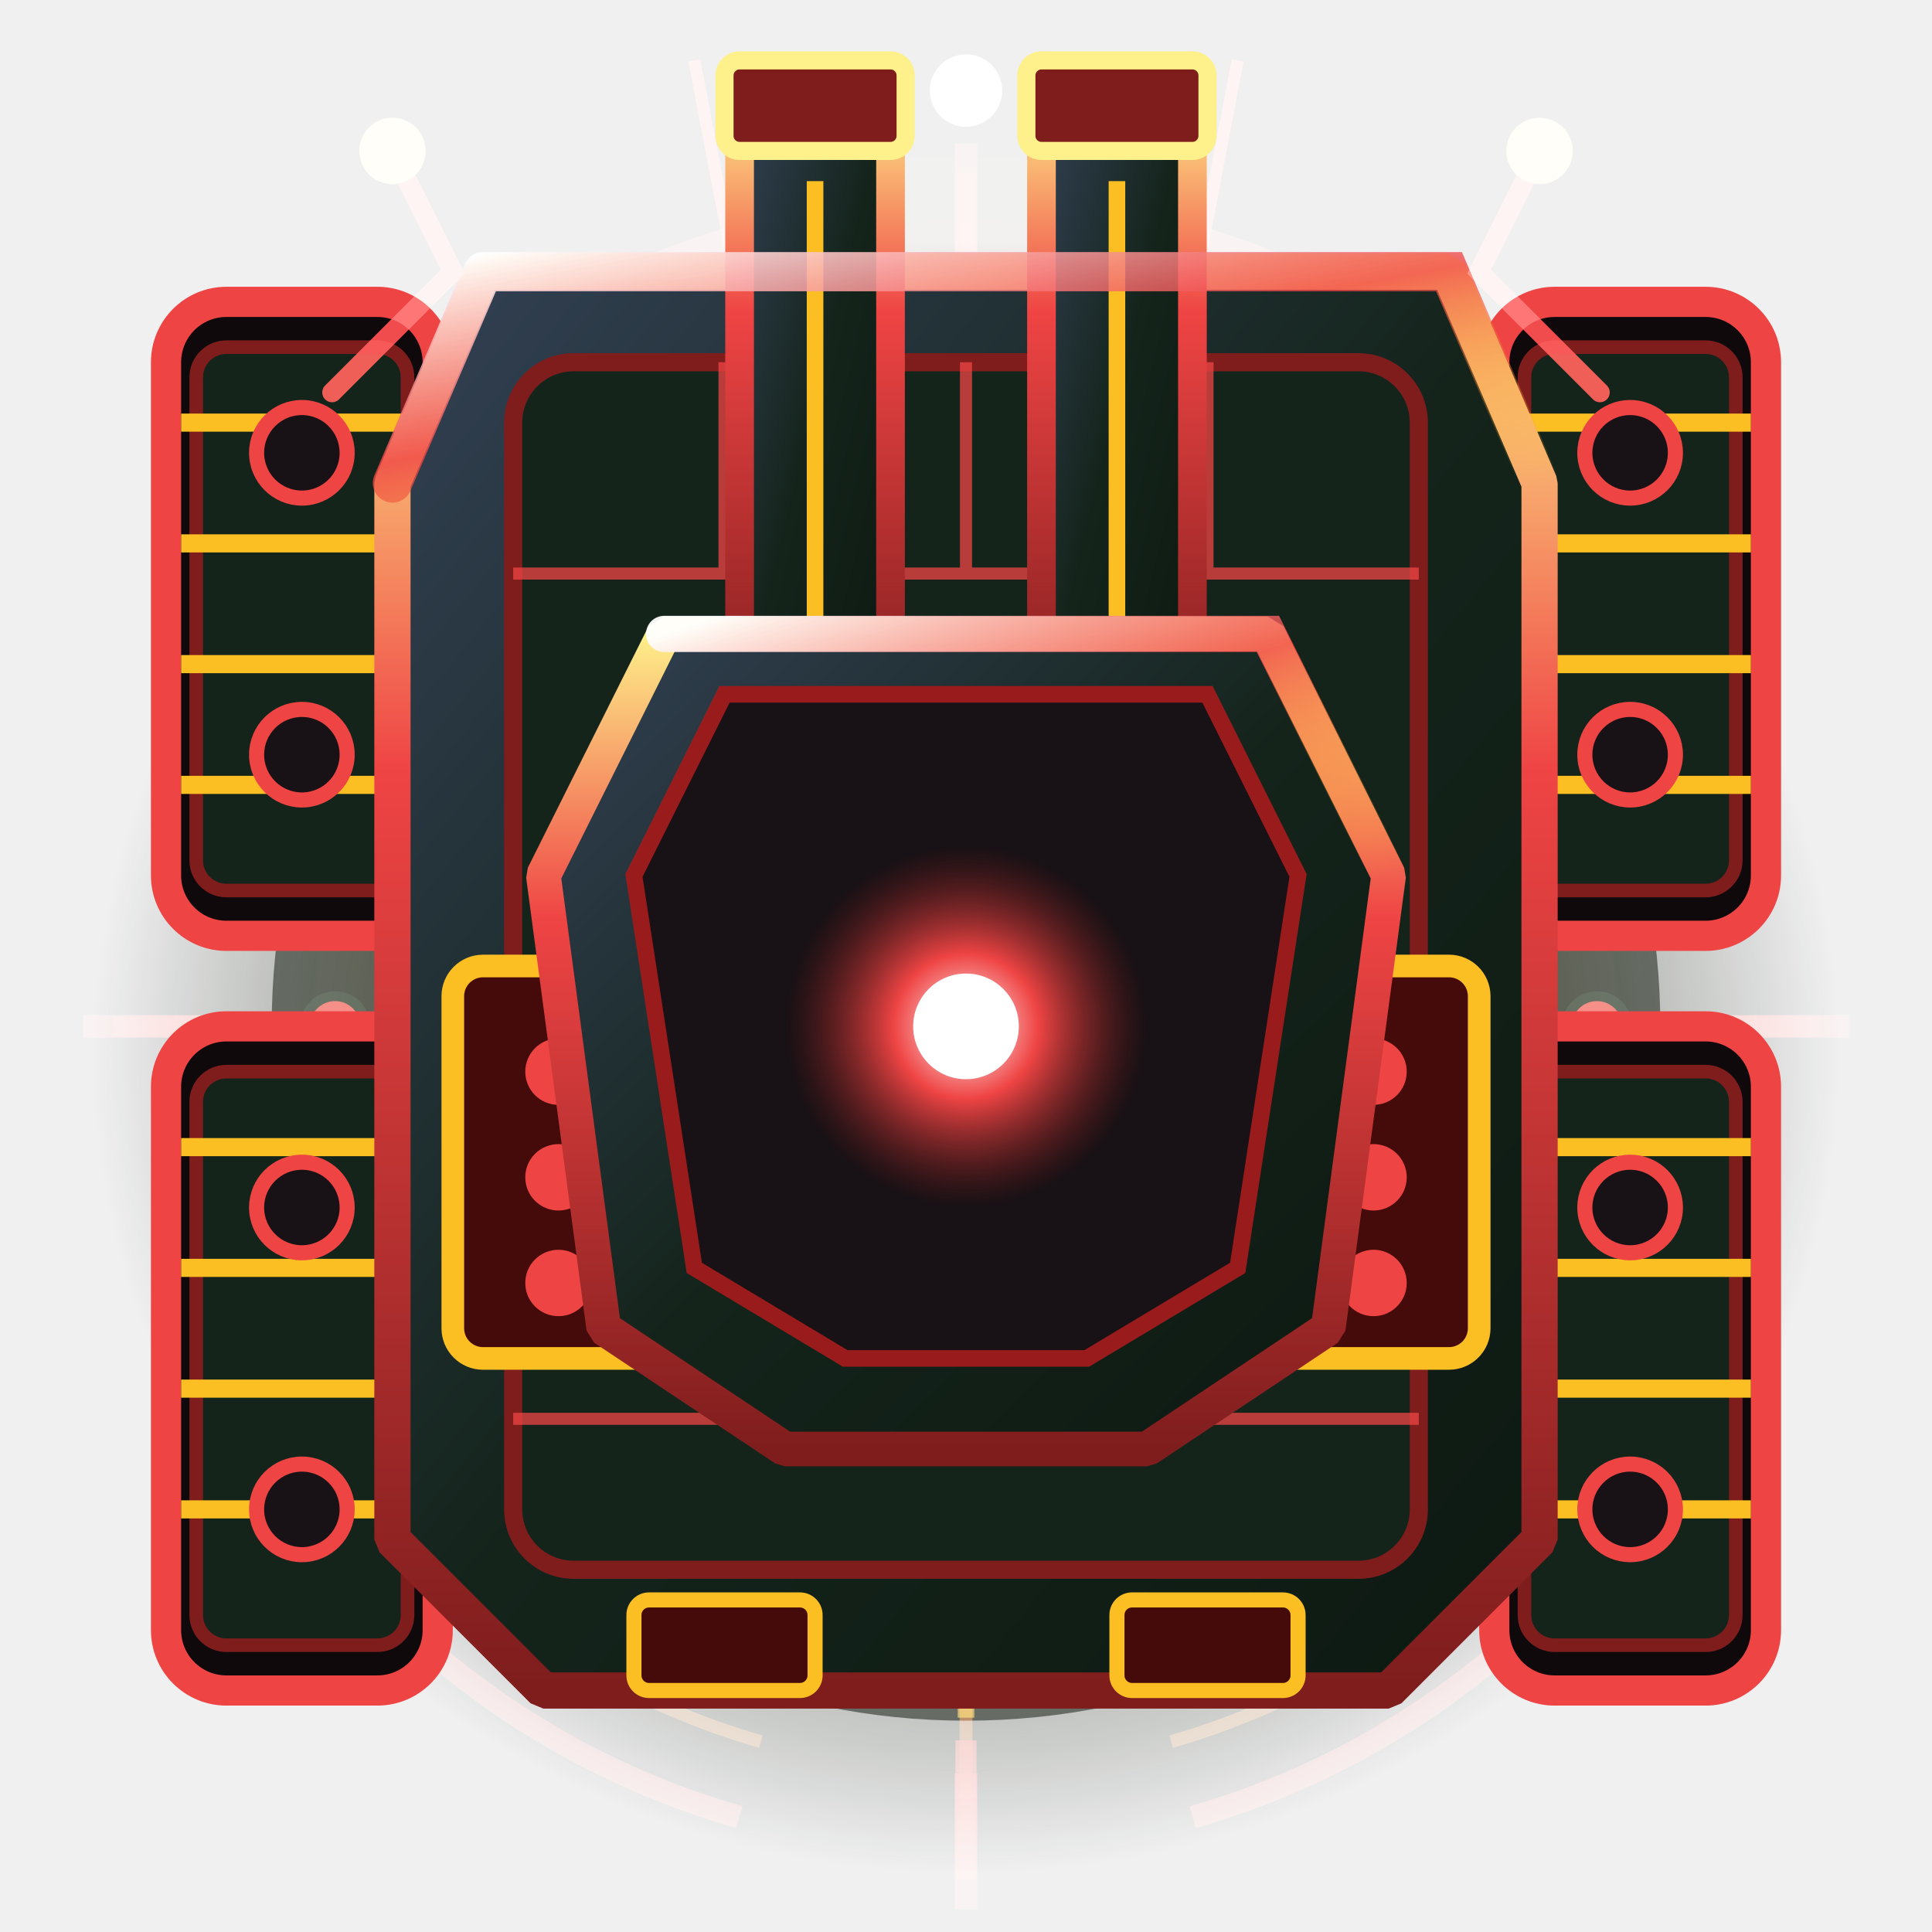
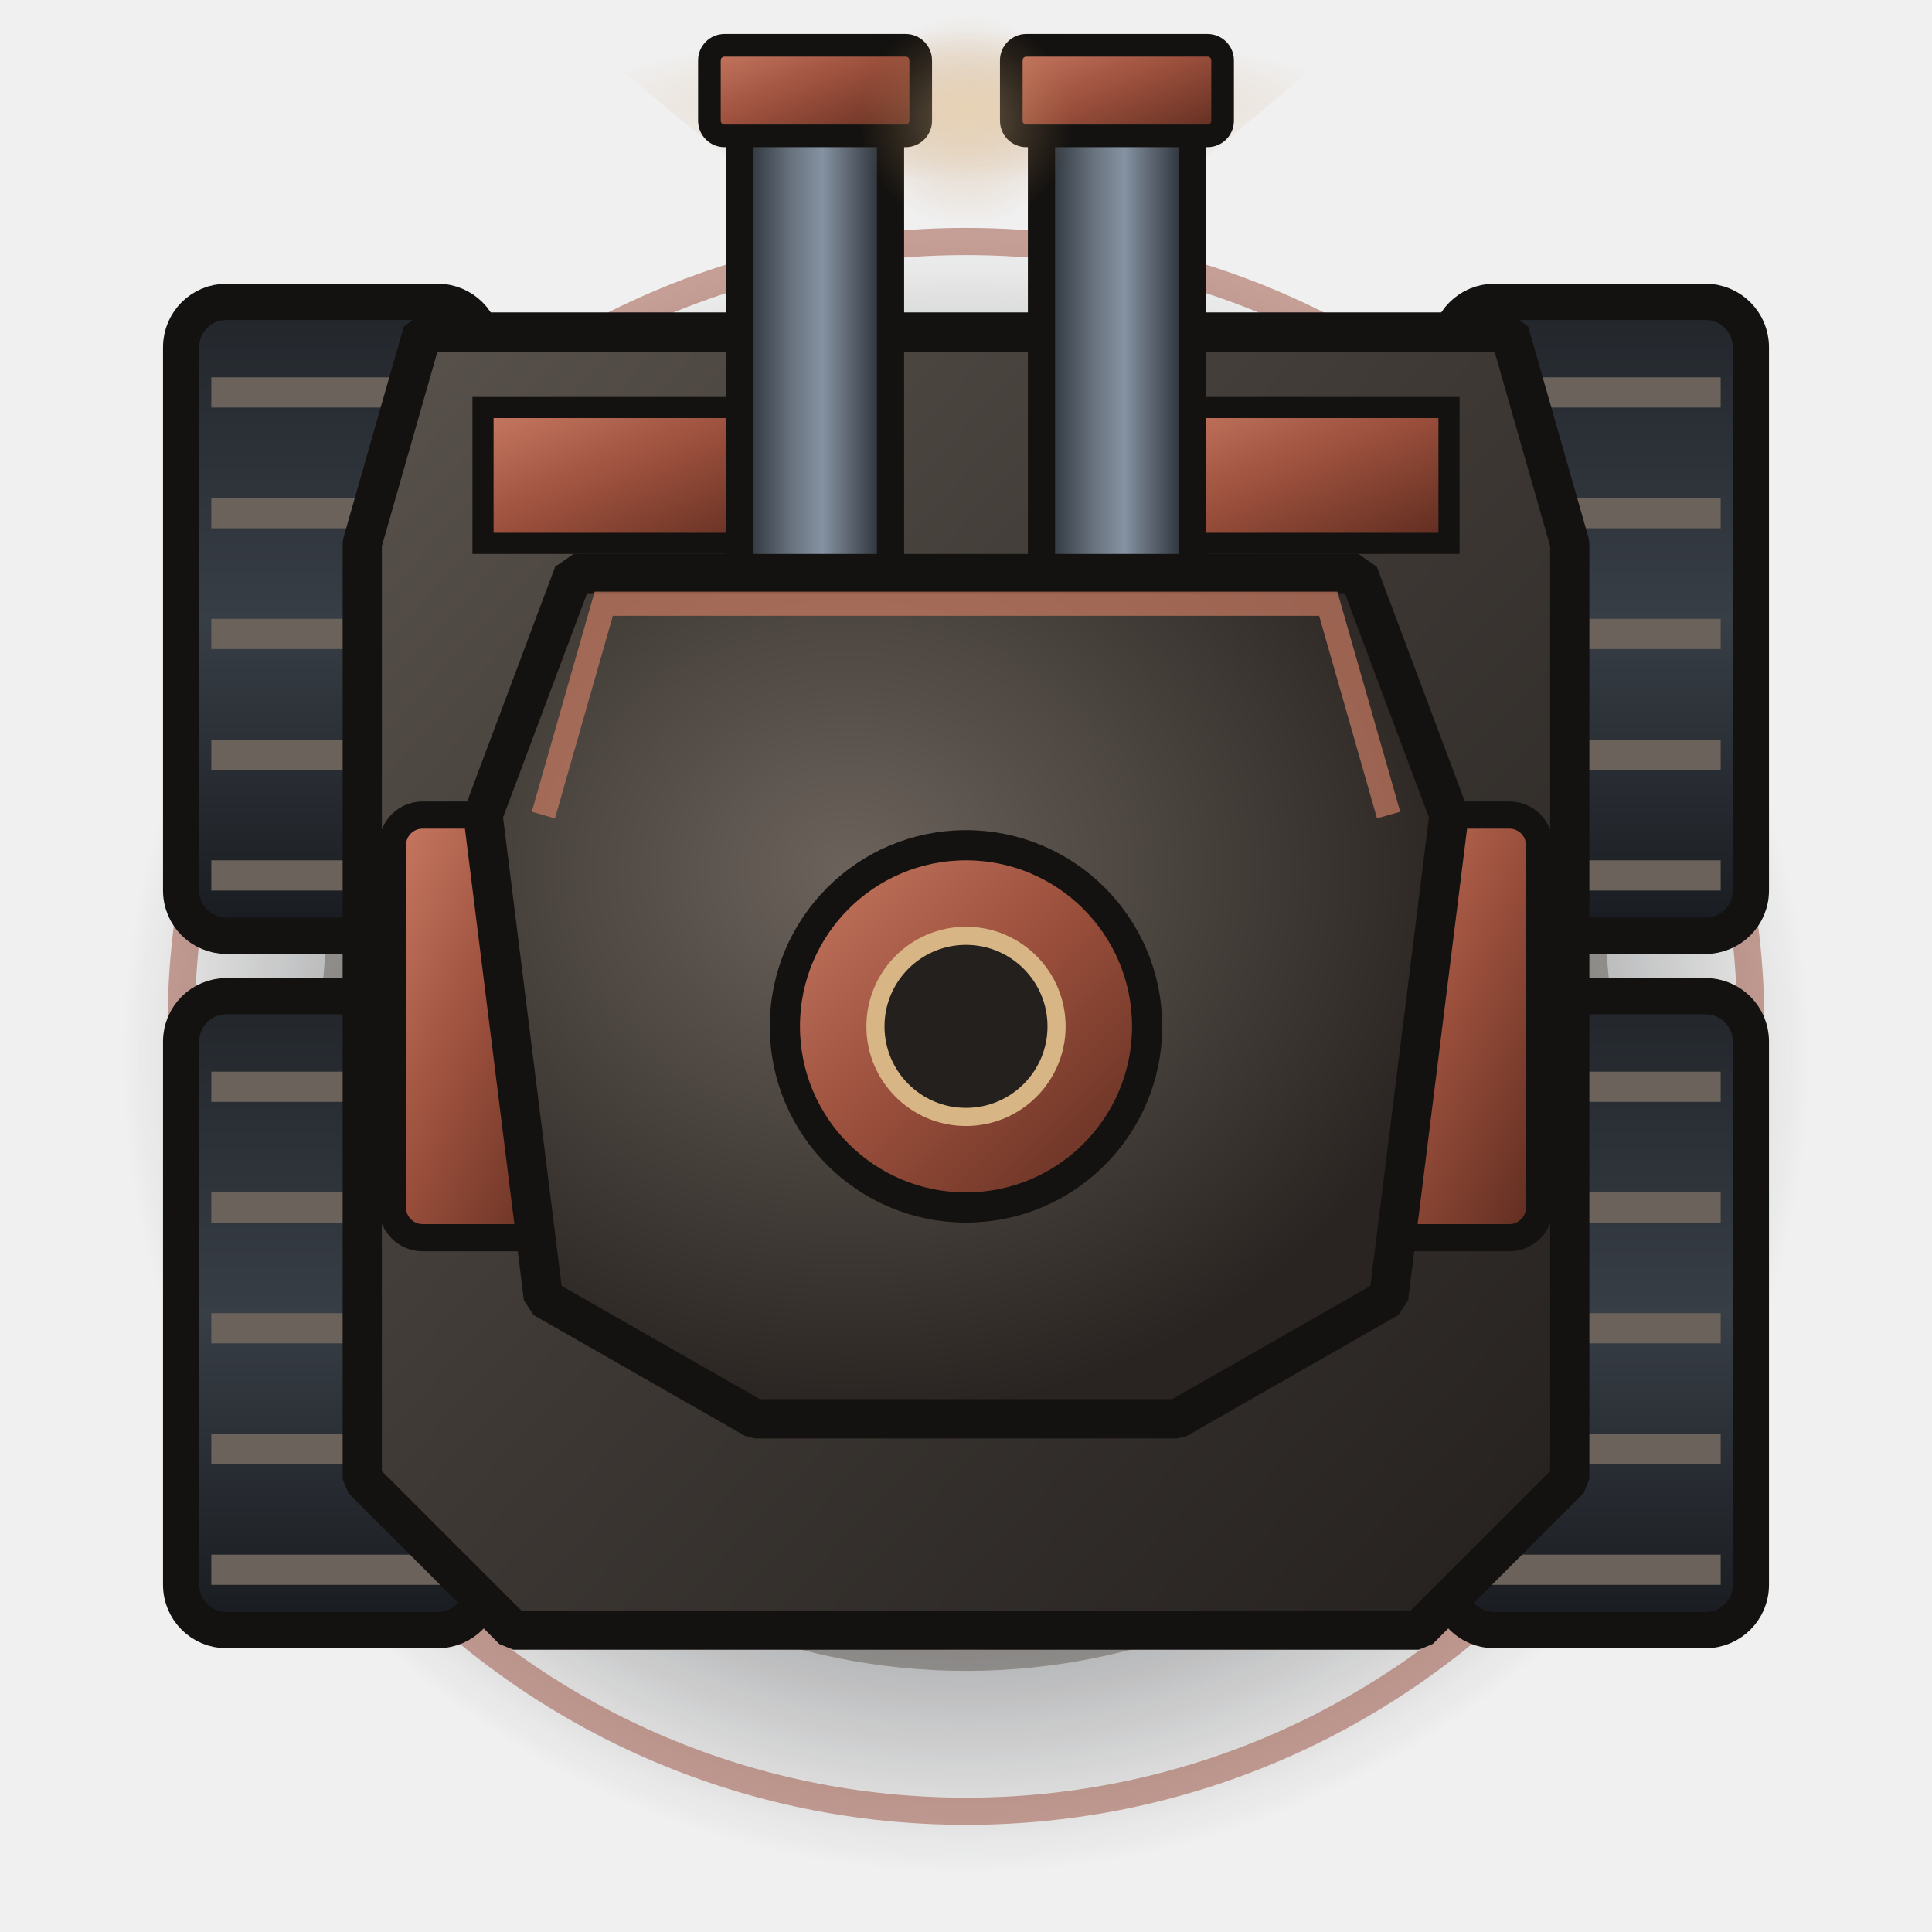
- <svg xmlns="http://www.w3.org/2000/svg" viewBox="0 0 128 128" fill="none" data-rig-id="enemy-mammoth-rig" data-root-anchor="64,68" data-has-aura="true">
+ <svg xmlns="http://www.w3.org/2000/svg" viewBox="0 0 128 128" width="128" height="128">
  <defs>
-     <radialGradient id="mm-shadow-grad" cx="50%" cy="50%" r="50%">
-       <stop offset="0%" stop-color="#0b1610" stop-opacity="0.78" />
-       <stop offset="65%" stop-color="#0d1912" stop-opacity="0.38" />
-       <stop offset="100%" stop-color="#0d1912" stop-opacity="0" />
+     <radialGradient id="tb-shadow" cx="50%" cy="50%" r="50%">
+       <stop offset="0%" stop-color="#0b0d10" stop-opacity="0.72" />
+       <stop offset="68%" stop-color="#111419" stop-opacity="0.32" />
+       <stop offset="100%" stop-color="#111419" stop-opacity="0" />
    </radialGradient>
-     <radialGradient id="mm-aura-field" cx="50%" cy="50%" r="50%">
-       <stop offset="0%" stop-color="#ef4444" stop-opacity="0.32" />
-       <stop offset="58%" stop-color="#fbbf24" stop-opacity="0.14" />
-       <stop offset="100%" stop-color="#0d1912" stop-opacity="0" />
+     <linearGradient id="blued-hull" x1="0" y1="0" x2="1" y2="1">
+       <stop offset="0%" stop-color="#5c6878" />
+       <stop offset="45%" stop-color="#3f4854" />
+       <stop offset="100%" stop-color="#252b33" />
+     </linearGradient>
+     <radialGradient id="blued-turret" cx="38%" cy="35%" r="65%">
+       <stop offset="0%" stop-color="#6e7c8f" />
+       <stop offset="55%" stop-color="#444e5c" />
+       <stop offset="100%" stop-color="#262c35" />
    </radialGradient>
-     <linearGradient id="mm-hull-obsidian" x1="0%" y1="0%" x2="100%" y2="100%">
-       <stop offset="0%" stop-color="#334155" />
-       <stop offset="50%" stop-color="#14241b" />
-       <stop offset="100%" stop-color="#0d1912" />
+     <linearGradient id="tungsten-plate" x1="0" y1="0" x2="1" y2="1">
+       <stop offset="0%" stop-color="#738294" />
+       <stop offset="50%" stop-color="#4e5968" />
+       <stop offset="100%" stop-color="#2c333d" />
    </linearGradient>
-     <linearGradient id="mm-crimson-edge" x1="0%" y1="0%" x2="0%" y2="100%">
-       <stop offset="0%" stop-color="#fef08a" />
-       <stop offset="35%" stop-color="#ef4444" />
-       <stop offset="100%" stop-color="#7f1d1d" />
+     <linearGradient id="enemy-cast-hull" x1="0" y1="0" x2="1" y2="1">
+       <stop offset="0%" stop-color="#59524c" />
+       <stop offset="48%" stop-color="#3d3834" />
+       <stop offset="100%" stop-color="#24201e" />
    </linearGradient>
-     <linearGradient id="mm-rim-glow" x1="0%" y1="0%" x2="100%" y2="100%">
-       <stop offset="0%" stop-color="#ffffff" stop-opacity="0.95" />
-       <stop offset="45%" stop-color="#ef4444" stop-opacity="0.8" />
-       <stop offset="100%" stop-color="#fbbf24" stop-opacity="0" />
+     <radialGradient id="enemy-cast-turret" cx="38%" cy="35%" r="65%">
+       <stop offset="0%" stop-color="#6b625b" />
+       <stop offset="55%" stop-color="#47413c" />
+       <stop offset="100%" stop-color="#292421" />
+     </radialGradient>
+     <linearGradient id="steel-barrel" x1="0" y1="0" x2="1" y2="0">
+       <stop offset="0%" stop-color="#23282e" />
+       <stop offset="35%" stop-color="#697480" />
+       <stop offset="55%" stop-color="#8592a1" />
+       <stop offset="100%" stop-color="#1e2228" />
    </linearGradient>
-     <radialGradient id="mm-core-glow" cx="50%" cy="50%" r="50%">
-       <stop offset="0%" stop-color="#ffffff" />
-       <stop offset="40%" stop-color="#ef4444" />
-       <stop offset="100%" stop-color="#7f1d1d" stop-opacity="0" />
+     <linearGradient id="steel-tread" x1="0" y1="0" x2="0" y2="1">
+       <stop offset="0%" stop-color="#22262b" />
+       <stop offset="50%" stop-color="#383e46" />
+       <stop offset="100%" stop-color="#181b1f" />
+     </linearGradient>
+     <linearGradient id="brass-trim" x1="0" y1="0" x2="1" y2="1">
+       <stop offset="0%" stop-color="#d8b584" />
+       <stop offset="50%" stop-color="#b0804c" />
+       <stop offset="100%" stop-color="#634524" />
+     </linearGradient>
+     <linearGradient id="primer-trim" x1="0" y1="0" x2="1" y2="1">
+       <stop offset="0%" stop-color="#c97a63" />
+       <stop offset="50%" stop-color="#994e3b" />
+       <stop offset="100%" stop-color="#5c2b1f" />
+     </linearGradient>
+     <radialGradient id="warm-muzzle" cx="50%" cy="50%" r="50%">
+       <stop offset="0%" stop-color="#e3c598" stop-opacity="0.42" />
+       <stop offset="100%" stop-color="#c48f5a" stop-opacity="0" />
    </radialGradient>
  </defs>
-   <g id="part-shadow-cast" data-pivot="64,70" data-parent="root" data-z-index="1" data-blend="multiply" style="mix-blend-mode: multiply">
-     <ellipse cx="64" cy="70" rx="58" ry="54" fill="url(#mm-shadow-grad)" />
-     <ellipse cx="64" cy="68" rx="46" ry="46" fill="#0b1610" fill-opacity="0.52" />
+   <g id="part-shadow-cast" data-pivot="64,70" data-blend="multiply">
+     <ellipse cx="64" cy="70" rx="56" ry="54" fill="url(#tb-shadow)" />
  </g>
-   <g id="part-aura-ring-outer" data-pivot="64,68" data-parent="root" data-z-index="4" data-blend="screen" data-motion="spin-cw" style="mix-blend-mode: screen">
-     <circle cx="64" cy="68" r="58" fill="url(#mm-aura-field)" />
-     <path fill="none" stroke="#ef4444" stroke-width="1.5" stroke-opacity="0.72" d="M116.39,83.02 A54.5,54.5 0 0,1 79.02,120.39 M48.98,120.39 A54.5,54.5 0 0,1 11.61,83.02 M11.61,52.98 A54.5,54.5 0 0,1 48.98,15.61 M79.02,15.61 A54.5,54.5 0 0,1 116.39,52.98 M64,9.5 L64,18.5 M64,117.5 L64,126.5 M5.5,68 L14.5,68 M113.5,68 L122.5,68" stroke-linejoin="bevel" />
-     <path fill="none" stroke="#f97316" stroke-width="0.85" stroke-opacity="0.58" d="M111.39,81.59 A49.3,49.3 0 0,1 77.59,115.39 M50.41,115.39 A49.3,49.3 0 0,1 16.61,81.59 M16.61,54.41 A49.3,49.3 0 0,1 50.41,20.61 M77.59,20.61 A49.3,49.3 0 0,1 111.39,54.41 M64,14.7 L64,23.7 M64,112.3 L64,121.3 M10.7,68 L19.7,68 M108.3,68 L117.3,68" stroke-linejoin="bevel" />
-     <line x1="111.3" y1="68" x2="120.5" y2="68" stroke="#ef4444" stroke-width="1.4" stroke-opacity="0.8" />
-     <line x1="97.4" y1="101.4" x2="104" y2="108" stroke="#fbbf24" stroke-width="1.4" stroke-opacity="0.8" />
-     <line x1="64" y1="115.3" x2="64" y2="124.5" stroke="#ef4444" stroke-width="1.4" stroke-opacity="0.8" />
-     <line x1="30.6" y1="101.4" x2="24" y2="108" stroke="#fbbf24" stroke-width="1.4" stroke-opacity="0.8" />
-     <line x1="16.7" y1="68" x2="7.5" y2="68" stroke="#ef4444" stroke-width="1.4" stroke-opacity="0.8" />
-     <line x1="30.6" y1="34.6" x2="24" y2="28" stroke="#fbbf24" stroke-width="1.4" stroke-opacity="0.8" />
-     <line x1="64" y1="20.7" x2="64" y2="11.5" stroke="#ef4444" stroke-width="1.4" stroke-opacity="0.8" />
-     <line x1="97.4" y1="34.6" x2="104" y2="28" stroke="#fbbf24" stroke-width="1.4" stroke-opacity="0.8" />
-     <rect x="100.3" y="104.3" width="4.4" height="4.4" fill="#fbbf24" stroke="#0b1610" stroke-width="0.7" />
-     <rect x="23.3" y="104.3" width="4.4" height="4.4" fill="#fbbf24" stroke="#0b1610" stroke-width="0.7" />
-     <rect x="23.3" y="27.3" width="4.4" height="4.4" fill="#fbbf24" stroke="#0b1610" stroke-width="0.7" />
-     <rect x="100.3" y="27.3" width="4.4" height="4.4" fill="#fbbf24" stroke="#0b1610" stroke-width="0.7" />
+   <g id="part-aura-ring-outer" data-pivot="64,68" data-blend="normal">
+     <circle cx="64" cy="68" r="52" fill="none" stroke="#994e3b" stroke-width="1.8" opacity="0.5" />
  </g>
-   <g id="part-aura-ring-inner" data-pivot="64,68" data-parent="root" data-z-index="5" data-blend="screen" data-motion="spin-ccw" style="mix-blend-mode: screen">
-     <path fill="none" stroke="#fbbf24" stroke-width="1.1" stroke-opacity="0.68" d="M104.18,79.52 A41.8,41.8 0 0,1 75.52,108.18 M52.48,108.18 A41.8,41.8 0 0,1 23.82,79.52 M23.82,56.48 A41.8,41.8 0 0,1 52.48,27.82 M75.52,27.82 A41.8,41.8 0 0,1 104.18,56.48 M64,22.2 L64,31.2 M64,104.8 L64,113.8 M18.2,68 L27.2,68 M100.8,68 L109.8,68" stroke-linejoin="bevel" />
-     <circle cx="105.8" cy="68" r="2.0" fill="#ef4444" stroke="#0b1610" stroke-width="0.65" />
-     <circle cx="84.9" cy="104.2" r="2.0" fill="#ef4444" stroke="#0b1610" stroke-width="0.65" />
-     <circle cx="43.1" cy="104.2" r="2.0" fill="#ef4444" stroke="#0b1610" stroke-width="0.65" />
-     <circle cx="22.2" cy="68" r="2.0" fill="#ef4444" stroke="#0b1610" stroke-width="0.65" />
-     <circle cx="43.1" cy="31.8" r="2.0" fill="#ef4444" stroke="#0b1610" stroke-width="0.65" />
-     <circle cx="84.9" cy="31.8" r="2.0" fill="#ef4444" stroke="#0b1610" stroke-width="0.65" />
+   <g id="part-aura-ring-inner" data-pivot="64,68" data-blend="normal">
+     <circle cx="64" cy="68" r="42" fill="none" stroke="#59524c" stroke-width="1.4" opacity="0.45" />
  </g>
-   <g id="part-light-cone-main" data-pivot="64,48" data-parent="part-turret-body" data-z-index="8" data-blend="screen" style="mix-blend-mode: screen">
-     <polygon points="64,48 34,4 94,4" fill="url(#mm-aura-field)" opacity="0.65" />
-     <line x1="54" y1="46" x2="46" y2="4" stroke="#ef4444" stroke-width="0.8" />
-     <line x1="74" y1="46" x2="82" y2="4" stroke="#ef4444" stroke-width="0.8" />
+   <g id="part-light-cone-main" data-pivot="64,46" data-blend="screen">
+     <polygon points="50,12 38,2 90,2 78,12" fill="url(#warm-muzzle)" />
  </g>
-   <g id="part-track-front-L" data-pivot="20,42" data-parent="part-hull-chassis" data-z-index="14" data-blend="normal" data-motion="scroll-uv-left">
-     <rect x="11" y="20" width="18" height="42" rx="4" fill="#0f090c" stroke="#ef4444" stroke-width="2.0" />
-     <rect x="13" y="23" width="14" height="36" rx="2" fill="#14241b" stroke="#7f1d1d" stroke-width="0.9" />
-     <path d="M12 28 H28 M12 36 H28 M12 44 H28 M12 52 H28" stroke="#fbbf24" stroke-width="1.2" />
-     <circle cx="20" cy="30" r="3" fill="#181115" stroke="#ef4444" stroke-width="1.0" />
-     <circle cx="20" cy="50" r="3" fill="#181115" stroke="#ef4444" stroke-width="1.0" />
+   <g id="part-track-front-L" data-pivot="22,42" data-blend="normal">
+     <rect x="12" y="20" width="20" height="42" rx="3" fill="url(#steel-tread)" stroke="#141210" stroke-width="2.4" />
+     <path d="M14,26 H30 M14,34 H30 M14,42 H30 M14,50 H30 M14,58 H30" stroke="#6b625b" stroke-width="2" />
  </g>
-   <g id="part-track-front-R" data-pivot="108,42" data-parent="part-hull-chassis" data-z-index="14" data-blend="normal" data-motion="scroll-uv-right">
-     <rect x="99" y="20" width="18" height="42" rx="4" fill="#0f090c" stroke="#ef4444" stroke-width="2.0" />
-     <rect x="101" y="23" width="14" height="36" rx="2" fill="#14241b" stroke="#7f1d1d" stroke-width="0.9" />
-     <path d="M100 28 H116 M100 36 H116 M100 44 H116 M100 52 H116" stroke="#fbbf24" stroke-width="1.2" />
-     <circle cx="108" cy="30" r="3" fill="#181115" stroke="#ef4444" stroke-width="1.0" />
-     <circle cx="108" cy="50" r="3" fill="#181115" stroke="#ef4444" stroke-width="1.0" />
+   <g id="part-track-front-R" data-pivot="106,42" data-blend="normal">
+     <rect x="96" y="20" width="20" height="42" rx="3" fill="url(#steel-tread)" stroke="#141210" stroke-width="2.4" />
+     <path d="M98,26 H114 M98,34 H114 M98,42 H114 M98,50 H114 M98,58 H114" stroke="#6b625b" stroke-width="2" />
  </g>
-   <g id="part-track-rear-L" data-pivot="20,90" data-parent="part-hull-chassis" data-z-index="15" data-blend="normal" data-motion="scroll-uv-left">
-     <rect x="11" y="68" width="18" height="44" rx="4" fill="#0f090c" stroke="#ef4444" stroke-width="2.0" />
-     <rect x="13" y="71" width="14" height="38" rx="2" fill="#14241b" stroke="#7f1d1d" stroke-width="0.9" />
-     <path d="M12 76 H28 M12 84 H28 M12 92 H28 M12 100 H28" stroke="#fbbf24" stroke-width="1.2" />
-     <circle cx="20" cy="80" r="3" fill="#181115" stroke="#ef4444" stroke-width="1.0" />
-     <circle cx="20" cy="100" r="3" fill="#181115" stroke="#ef4444" stroke-width="1.0" />
+   <g id="part-track-rear-L" data-pivot="22,86" data-blend="normal">
+     <rect x="12" y="66" width="20" height="42" rx="3" fill="url(#steel-tread)" stroke="#141210" stroke-width="2.4" />
+     <path d="M14,72 H30 M14,80 H30 M14,88 H30 M14,96 H30 M14,104 H30" stroke="#6b625b" stroke-width="2" />
  </g>
-   <g id="part-track-rear-R" data-pivot="108,90" data-parent="part-hull-chassis" data-z-index="15" data-blend="normal" data-motion="scroll-uv-right">
-     <rect x="99" y="68" width="18" height="44" rx="4" fill="#0f090c" stroke="#ef4444" stroke-width="2.0" />
-     <rect x="101" y="71" width="14" height="38" rx="2" fill="#14241b" stroke="#7f1d1d" stroke-width="0.9" />
-     <path d="M100 76 H116 M100 84 H116 M100 92 H116 M100 100 H116" stroke="#fbbf24" stroke-width="1.2" />
-     <circle cx="108" cy="80" r="3" fill="#181115" stroke="#ef4444" stroke-width="1.0" />
-     <circle cx="108" cy="100" r="3" fill="#181115" stroke="#ef4444" stroke-width="1.0" />
+   <g id="part-track-rear-R" data-pivot="106,86" data-blend="normal">
+     <rect x="96" y="66" width="20" height="42" rx="3" fill="url(#steel-tread)" stroke="#141210" stroke-width="2.4" />
+     <path d="M98,72 H114 M98,80 H114 M98,88 H114 M98,96 H114 M98,104 H114" stroke="#6b625b" stroke-width="2" />
  </g>
-   <g id="part-hull-chassis" data-pivot="64,68" data-parent="root" data-z-index="25" data-blend="normal">
-     <polygon points="32,18 96,18 102,32 102,102 92,112 36,112 26,102 26,32" fill="url(#mm-hull-obsidian)" stroke="url(#mm-crimson-edge)" stroke-width="2.4" stroke-linejoin="bevel" />
-     <rect x="34" y="24" width="60" height="80" rx="4" fill="#14241b" stroke="#7f1d1d" stroke-width="1.2" />
-     <path d="M34 38 H94 M34 94 H94 M48 24 V38 M64 24 V38 M80 24 V38" stroke="#ef4444" stroke-width="0.8" stroke-opacity="0.75" />
-     <rect x="42" y="106" width="12" height="6" rx="1" fill="#450a0a" stroke="#fbbf24" stroke-width="1.0" />
-     <rect x="74" y="106" width="12" height="6" rx="1" fill="#450a0a" stroke="#fbbf24" stroke-width="1.0" />
-     <circle cx="52" cy="58" r="1.5" fill="#fbbf24" stroke="#06100a" stroke-width="0.6" />
-     <circle cx="76" cy="58" r="1.5" fill="#fbbf24" stroke="#06100a" stroke-width="0.6" />
-     <circle cx="52" cy="78" r="1.5" fill="#fbbf24" stroke="#06100a" stroke-width="0.6" />
-     <circle cx="76" cy="78" r="1.5" fill="#fbbf24" stroke="#06100a" stroke-width="0.6" />
+   <g id="part-hull-chassis" data-pivot="64,68" data-blend="normal">
+     <polygon points="28,22 100,22 104,36 104,98 94,108 34,108 24,98 24,36" fill="url(#enemy-cast-hull)" stroke="#141210" stroke-width="2.6" stroke-linejoin="bevel" />
+     <rect x="32" y="27" width="20" height="9" fill="url(#primer-trim)" stroke="#141210" stroke-width="1.4" />
+     <rect x="76" y="27" width="20" height="9" fill="url(#primer-trim)" stroke="#141210" stroke-width="1.4" />
  </g>
-   <g id="part-missile-pod-L" data-pivot="38,78" data-parent="part-hull-chassis" data-z-index="30" data-blend="normal" data-motion="slide-open-left">
-     <circle cx="38" cy="78" r="4" fill="#181115" stroke="#fbbf24" stroke-width="1.2" />
-     <rect x="30" y="64" width="14" height="26" rx="2" fill="#450a0a" stroke="#fbbf24" stroke-width="1.5" />
-     <circle cx="37" cy="71" r="2.2" fill="#ef4444" />
-     <circle cx="37" cy="78" r="2.2" fill="#ef4444" />
-     <circle cx="37" cy="85" r="2.2" fill="#ef4444" />
+   <g id="part-missile-pod-L" data-pivot="34,68" data-blend="normal">
+     <rect x="26" y="54" width="12" height="28" rx="2" fill="url(#primer-trim)" stroke="#141210" stroke-width="1.8" />
  </g>
-   <g id="part-missile-pod-R" data-pivot="90,78" data-parent="part-hull-chassis" data-z-index="30" data-blend="normal" data-motion="slide-open-right">
-     <circle cx="90" cy="78" r="4" fill="#181115" stroke="#fbbf24" stroke-width="1.2" />
-     <rect x="84" y="64" width="14" height="26" rx="2" fill="#450a0a" stroke="#fbbf24" stroke-width="1.5" />
-     <circle cx="91" cy="71" r="2.2" fill="#ef4444" />
-     <circle cx="91" cy="78" r="2.2" fill="#ef4444" />
-     <circle cx="91" cy="85" r="2.2" fill="#ef4444" />
+   <g id="part-missile-pod-R" data-pivot="94,68" data-blend="normal">
+     <rect x="90" y="54" width="12" height="28" rx="2" fill="url(#primer-trim)" stroke="#141210" stroke-width="1.8" />
  </g>
-   <g id="part-barrel-heavy-L" data-pivot="54,48" data-parent="part-turret-body" data-z-index="35" data-blend="normal" data-motion="recoil-y-alt-L">
-     <circle cx="54" cy="48" r="6.5" fill="#181115" stroke="#ef4444" stroke-width="1.5" />
-     <rect x="49" y="6" width="10" height="42" rx="2" fill="url(#mm-hull-obsidian)" stroke="url(#mm-crimson-edge)" stroke-width="1.9" />
-     <rect x="48" y="4" width="12" height="6" rx="1" fill="#7f1d1d" stroke="#fef08a" stroke-width="1.2" />
-     <line x1="54" y1="12" x2="54" y2="42" stroke="#fbbf24" stroke-width="1.1" />
+   <g id="part-barrel-heavy-L" data-pivot="54,48" data-blend="normal">
+     <rect x="49" y="4" width="10" height="42" fill="url(#steel-barrel)" stroke="#141210" stroke-width="1.8" />
+     <rect x="47" y="3" width="14" height="6" rx="1" fill="url(#primer-trim)" stroke="#141210" stroke-width="1.5" />
  </g>
-   <g id="part-barrel-heavy-R" data-pivot="74,48" data-parent="part-turret-body" data-z-index="35" data-blend="normal" data-motion="recoil-y-alt-R">
-     <circle cx="74" cy="48" r="6.5" fill="#181115" stroke="#ef4444" stroke-width="1.5" />
-     <rect x="69" y="6" width="10" height="42" rx="2" fill="url(#mm-hull-obsidian)" stroke="url(#mm-crimson-edge)" stroke-width="1.9" />
-     <rect x="68" y="4" width="12" height="6" rx="1" fill="#7f1d1d" stroke="#fef08a" stroke-width="1.2" />
-     <line x1="74" y1="12" x2="74" y2="42" stroke="#fbbf24" stroke-width="1.1" />
+   <g id="part-barrel-heavy-R" data-pivot="74,48" data-blend="normal">
+     <rect x="69" y="4" width="10" height="42" fill="url(#steel-barrel)" stroke="#141210" stroke-width="1.8" />
+     <rect x="67" y="3" width="14" height="6" rx="1" fill="url(#primer-trim)" stroke="#141210" stroke-width="1.5" />
  </g>
-   <g id="part-turret-body" data-pivot="64,66" data-parent="part-hull-chassis" data-z-index="40" data-blend="normal" data-motion="aim-rotate-360">
-     <polygon points="44,42 84,42 92,58 88,88 76,96 52,96 40,88 36,58" fill="url(#mm-hull-obsidian)" stroke="url(#mm-crimson-edge)" stroke-width="2.3" stroke-linejoin="bevel" />
-     <polygon points="48,46 80,46 86,58 82,84 72,90 56,90 46,84 42,58" fill="#181115" stroke="#991b1b" stroke-width="1.1" />
-     <circle cx="64" cy="68" r="12" fill="url(#mm-core-glow)" />
-     <circle cx="64" cy="68" r="3.5" fill="#ffffff" />
+   <g id="part-turret-body" data-pivot="64,68" data-blend="normal">
+     <polygon points="38,38 90,38 96,54 92,86 78,94 50,94 36,86 32,54" fill="url(#enemy-cast-turret)" stroke="#141210" stroke-width="2.6" stroke-linejoin="bevel" />
+     <circle cx="64" cy="68" r="12" fill="url(#primer-trim)" stroke="#141210" stroke-width="2" />
+     <circle cx="64" cy="68" r="6" fill="#24201e" stroke="#d8b584" stroke-width="1.2" />
  </g>
-   <g id="part-light-rim-body" data-pivot="64,68" data-parent="part-hull-chassis" data-z-index="45" data-blend="plus-lighter" style="mix-blend-mode: plus-lighter">
-     <path d="M32 18 H96 L102 32 M26 32 L32 18" stroke="url(#mm-rim-glow)" stroke-width="2.6" stroke-linecap="round" />
-     <path d="M44 42 H84 L92 58" stroke="url(#mm-rim-glow)" stroke-width="2.4" stroke-linecap="round" />
+   <g id="part-light-rim-body" data-pivot="64,68" data-blend="plus-lighter">
+     <polyline points="36,54 40,40 88,40 92,54" fill="none" stroke="#c97a63" stroke-width="1.6" opacity="0.7" />
  </g>
-   <g id="part-aura-corona-top" data-pivot="64,68" data-parent="root" data-z-index="65" data-blend="screen" data-motion="pulse-breathe" style="mix-blend-mode: screen">
-     <path d="M22 26 L30 18 L26 10 M106 26 L98 18 L102 10" stroke="#ef4444" stroke-width="1.3" stroke-linecap="round" />
-     <circle cx="26" cy="10" r="2.2" fill="#fef08a" />
-     <circle cx="102" cy="10" r="2.2" fill="#fef08a" />
-     <circle cx="64" cy="6" r="2.4" fill="#ffffff" />
+   <g id="part-aura-corona-top" data-pivot="64,68" data-blend="screen">
+     <circle cx="64" cy="8" r="7" fill="url(#warm-muzzle)" />
  </g>
</svg>
